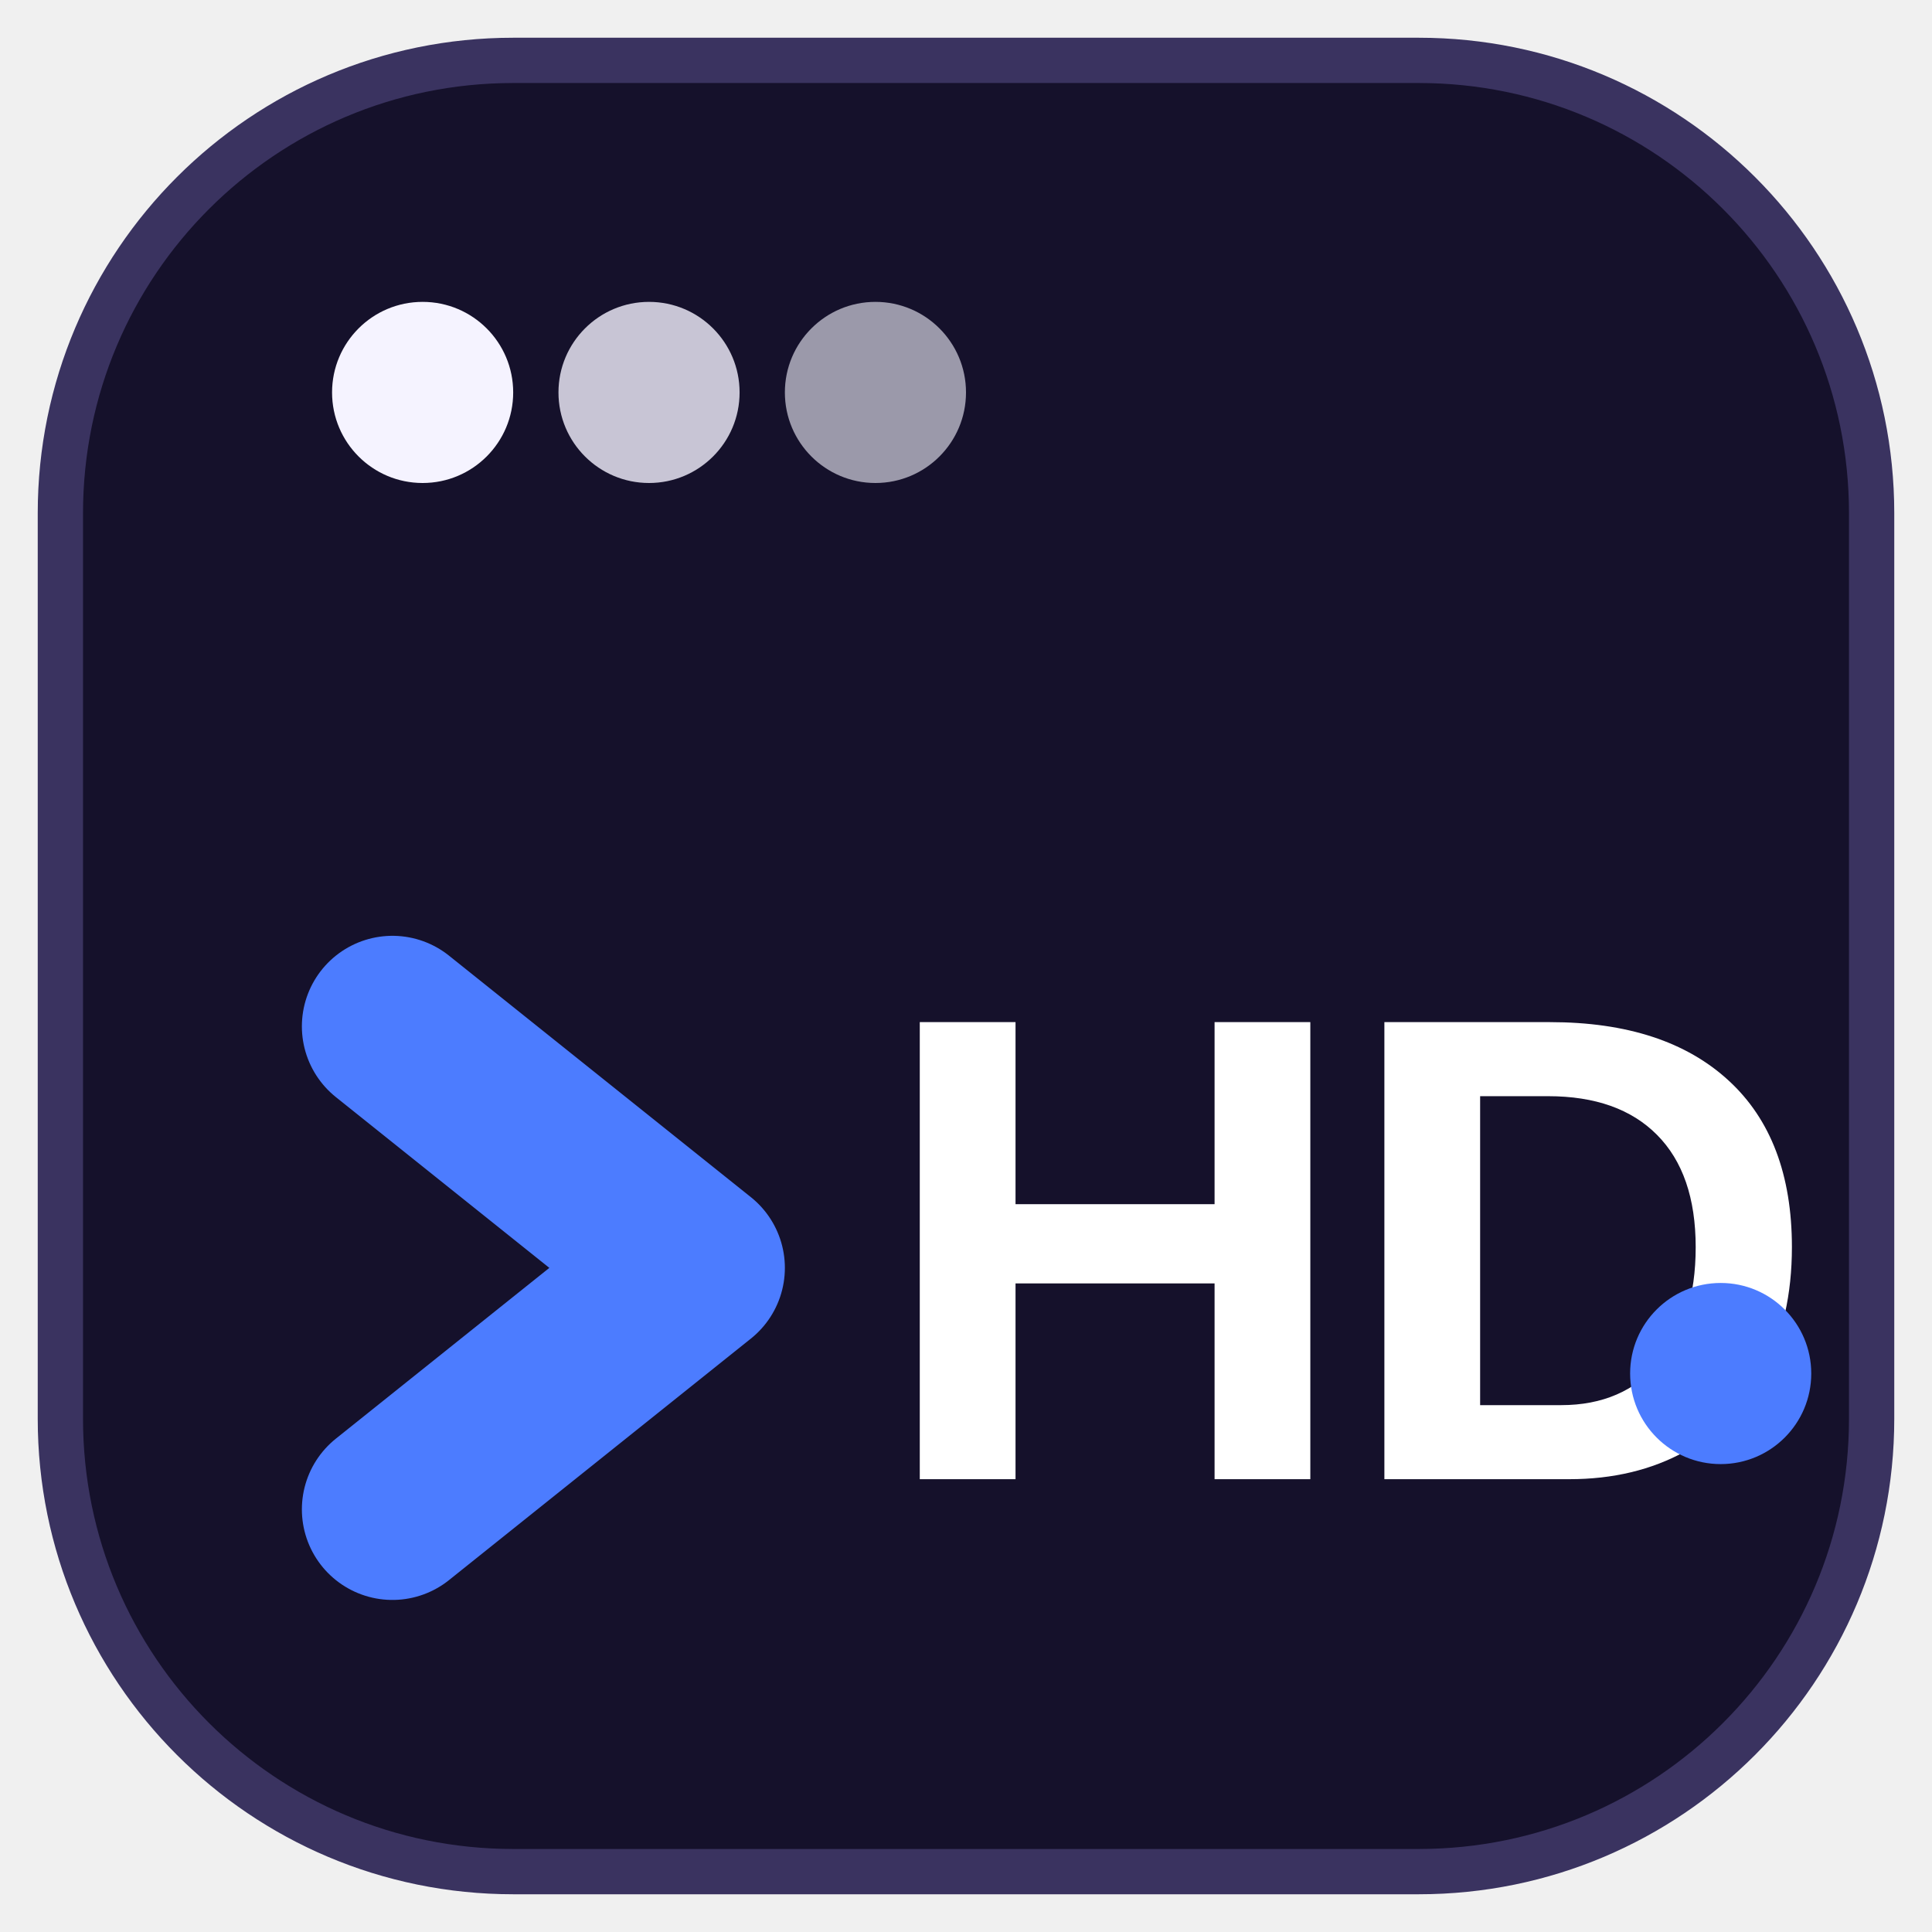
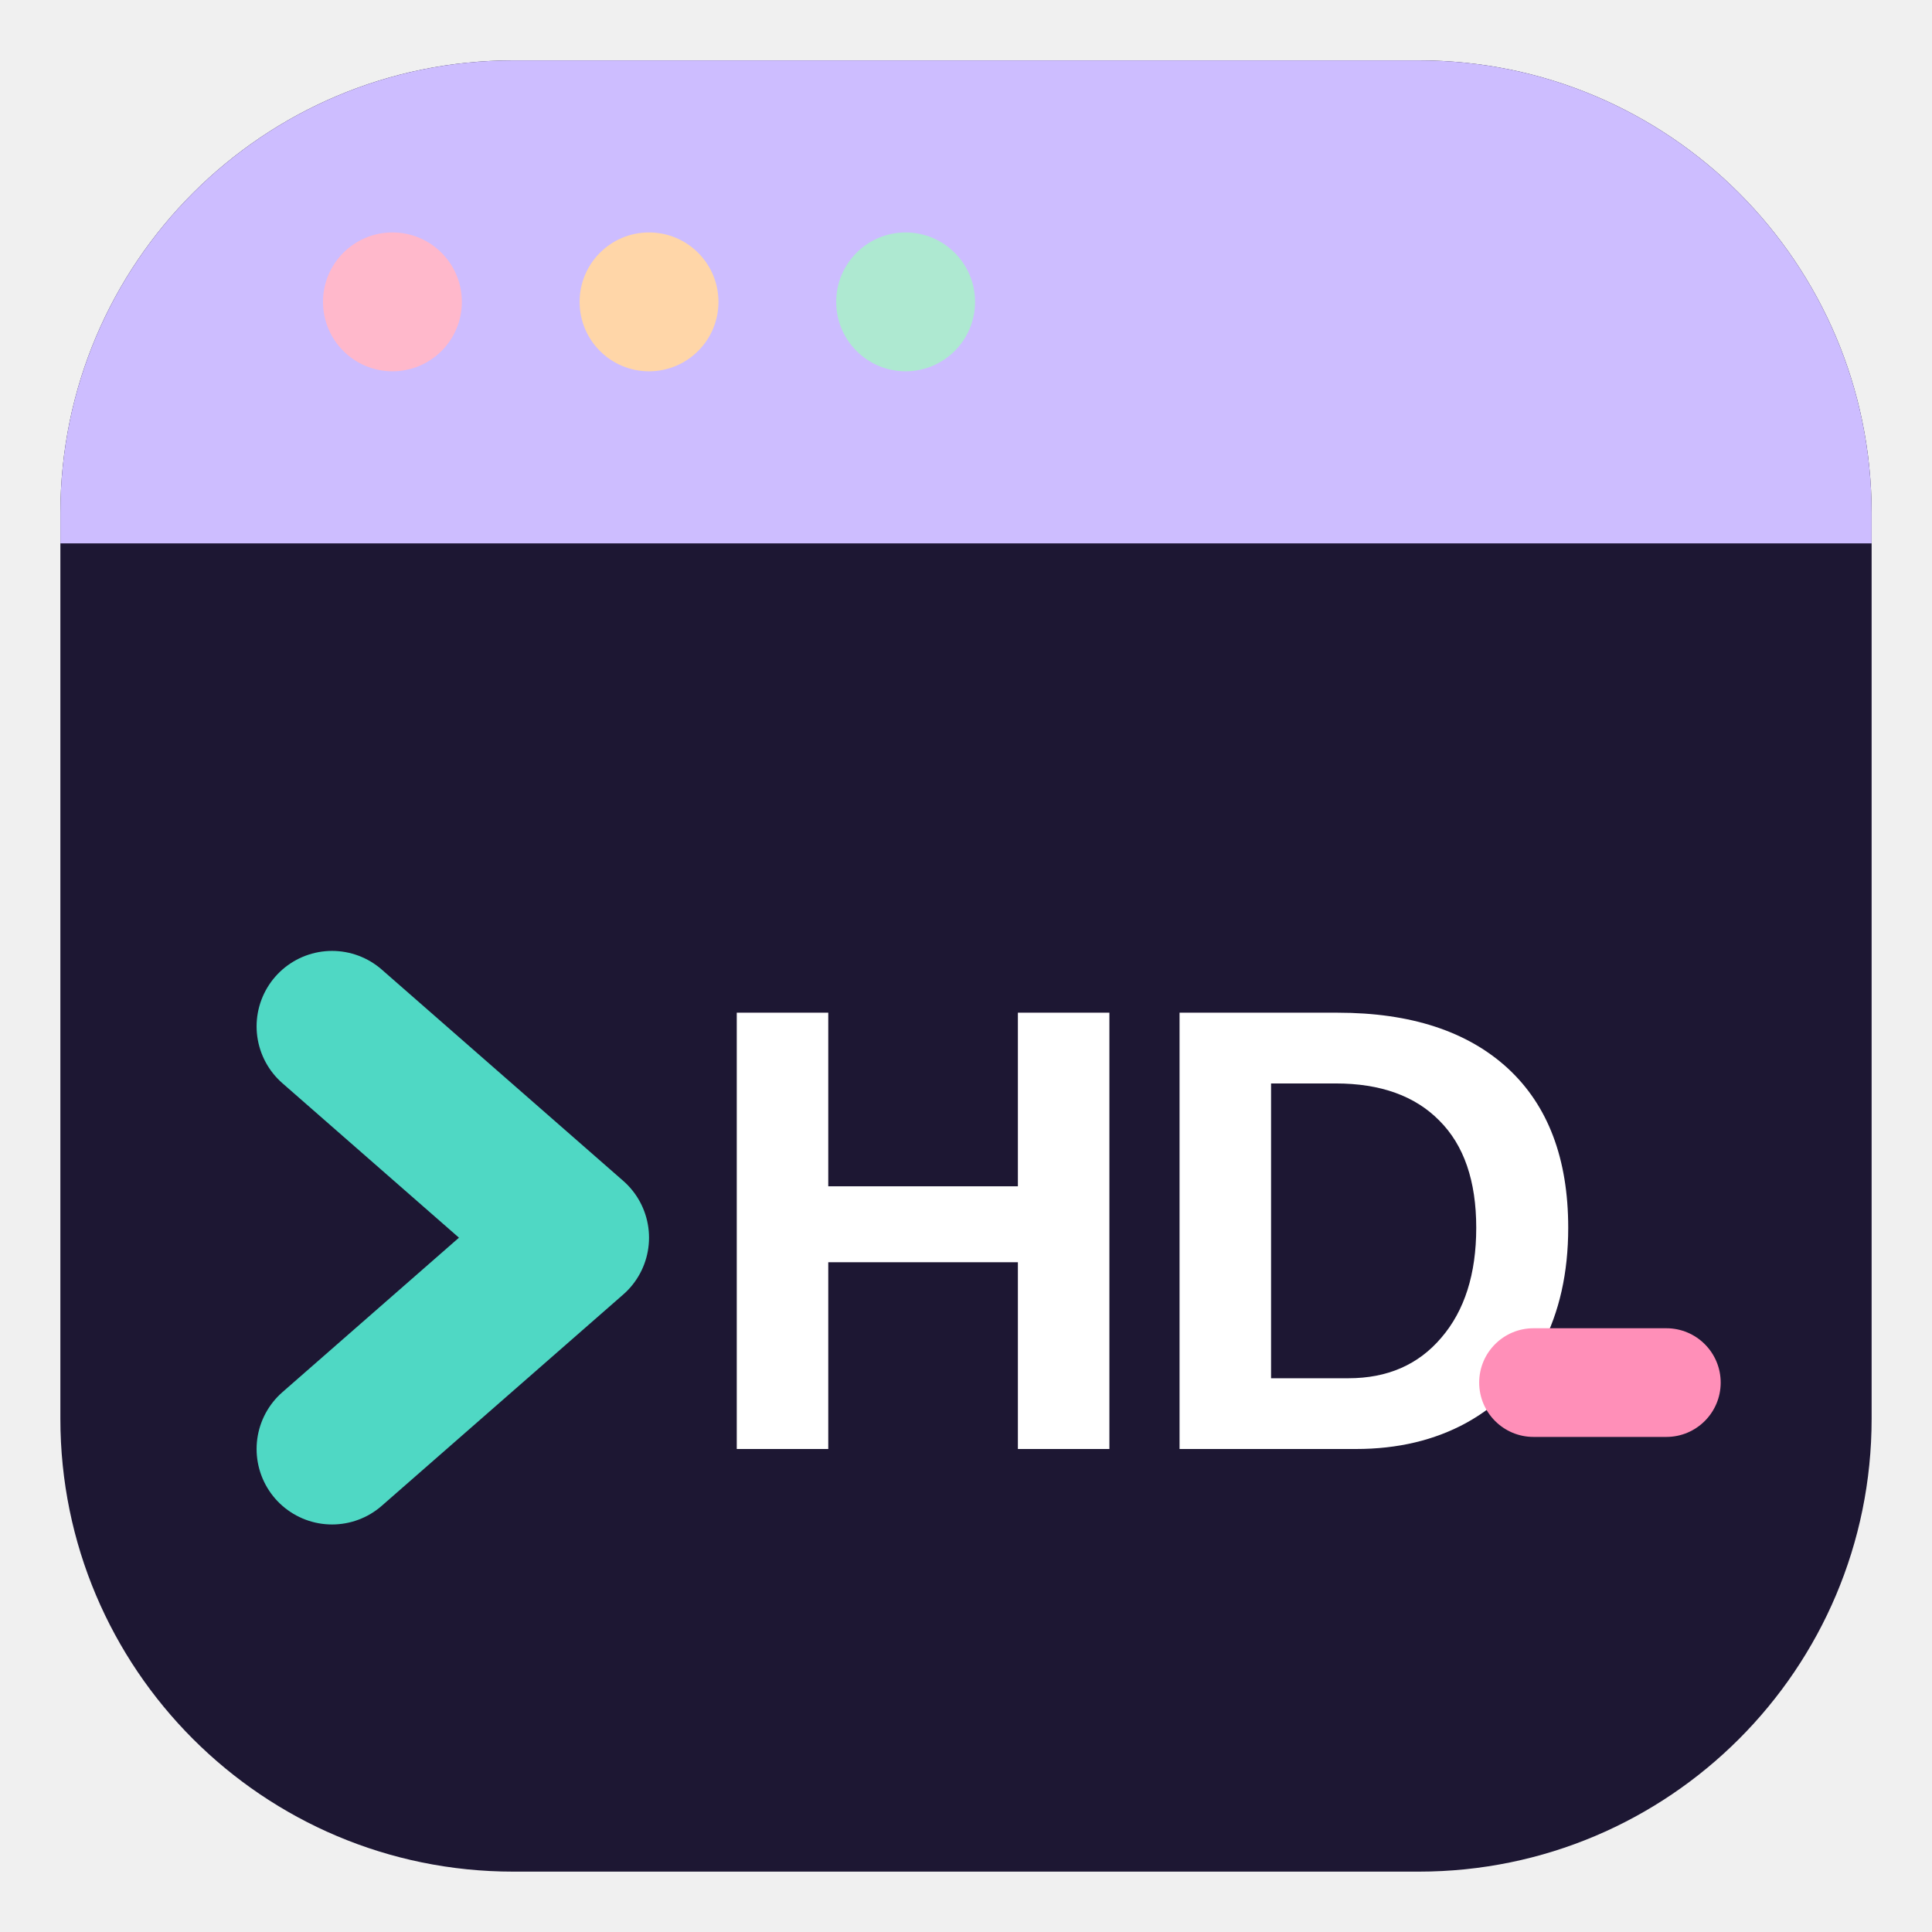
<svg xmlns="http://www.w3.org/2000/svg" viewBox="0 0 64 64">
  <defs>
    <clipPath id="sq">
      <rect x="2" y="2" width="60" height="60" rx="15" />
    </clipPath>
  </defs>
  <g clip-path="url(#sq)">
-     <rect x="2" y="2" width="60" height="60" fill="#15112B" />
-     <circle cx="14" cy="13" r="3" fill="#F5F3FF" />
-     <circle cx="21.5" cy="13" r="3" fill="#F5F3FF" opacity="0.8" />
-     <circle cx="29" cy="13" r="3" fill="#F5F3FF" opacity="0.6" />
-     <path d="M13 34 L23 42 L13 50" fill="none" stroke="#4C7CFF" stroke-width="6" stroke-linecap="round" stroke-linejoin="round" />
-     <text x="29" y="49" font-family="Arial,Helvetica,sans-serif" font-weight="800" font-size="22" fill="#FFFFFF" letter-spacing="-0.5">HD</text>
-     <circle cx="57" cy="45.5" r="3" fill="#4C7CFF" />
+     <rect x="2" y="2" width="60" height="60" fill="#1D1733" />
+     <rect x="2" y="2" width="60" height="16" fill="#CDBDFF" />
+     <circle cx="13" cy="10" r="2.3" fill="#FFB8CB" />
+     <circle cx="21.5" cy="10" r="2.3" fill="#FFD6A8" />
+     <circle cx="30" cy="10" r="2.3" fill="#AEE9D1" />
+     <path d="M11 34 L19 41 L11 48" fill="none" stroke="#4FD8C4" stroke-width="5" stroke-linecap="round" stroke-linejoin="round" />
+     <text x="23" y="48" font-family="Arial,Helvetica,sans-serif" font-weight="800" font-size="21" fill="#FFFFFF" letter-spacing="-0.5">HD</text>
+     <rect x="49" y="44" width="8" height="3.6" rx="1.8" fill="#FF8FB8" />
  </g>
-   <rect x="2" y="2" width="60" height="60" rx="15" fill="none" stroke="#3A3360" stroke-width="1.5" />
</svg>
